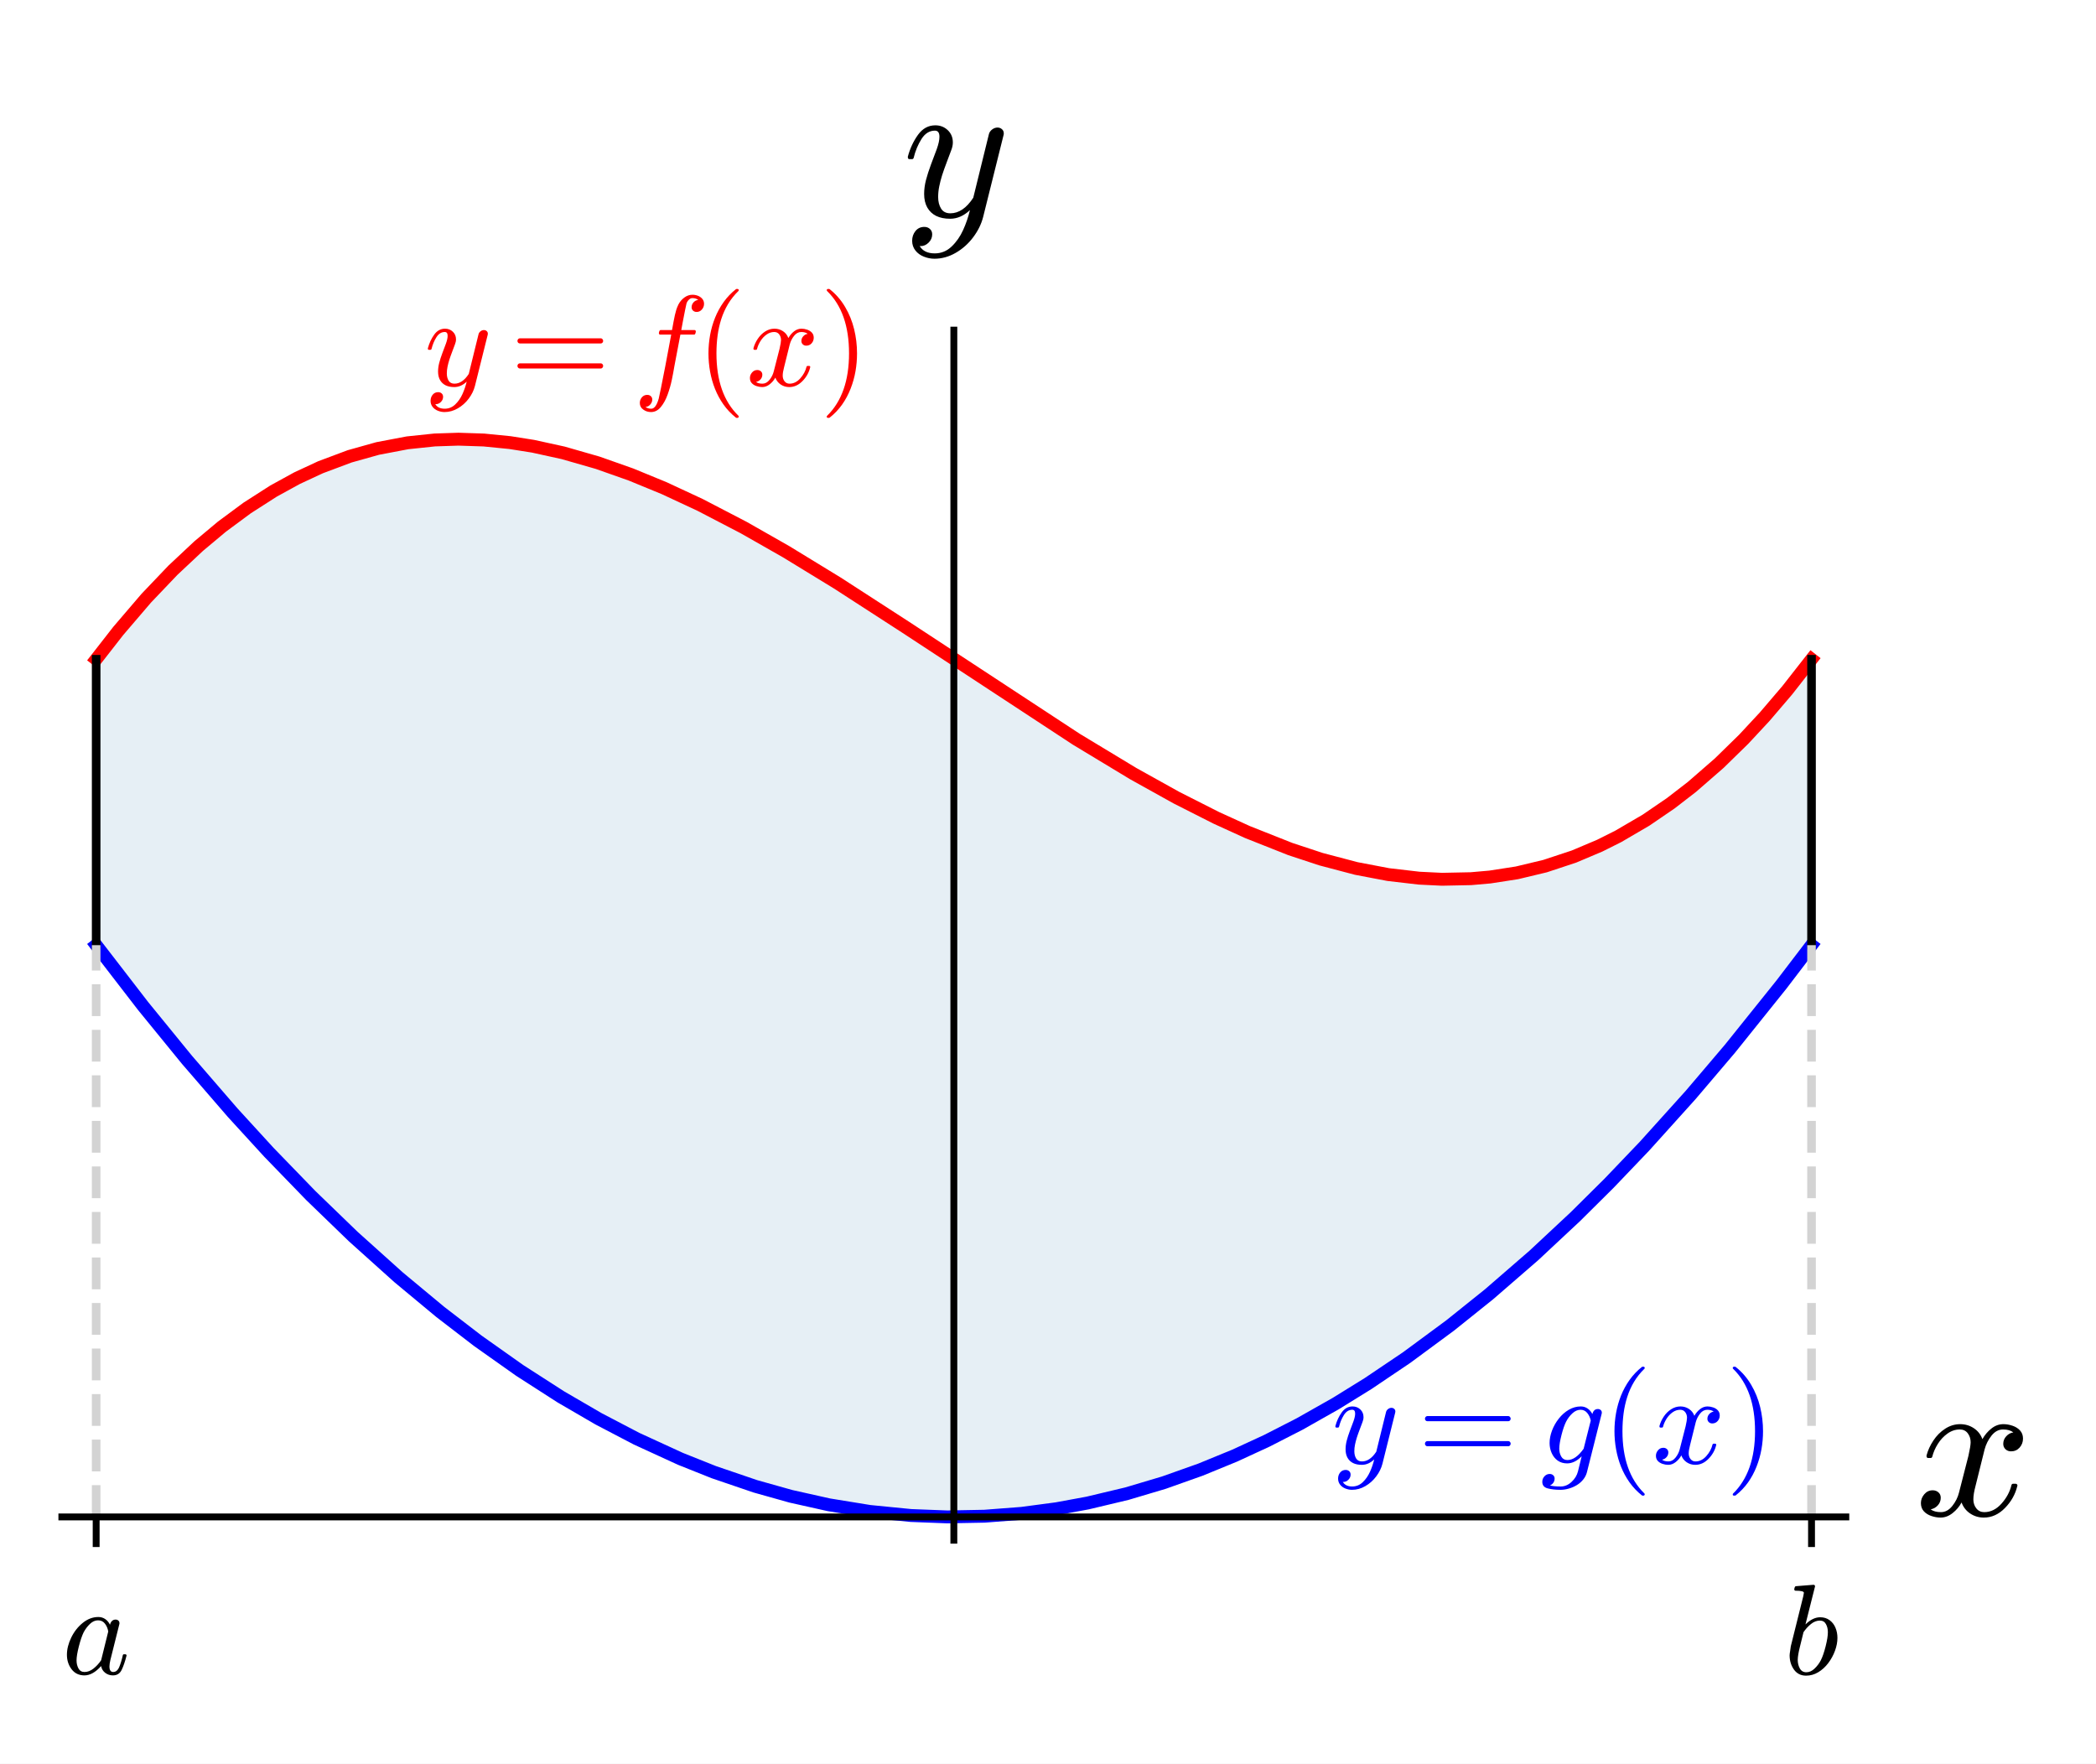
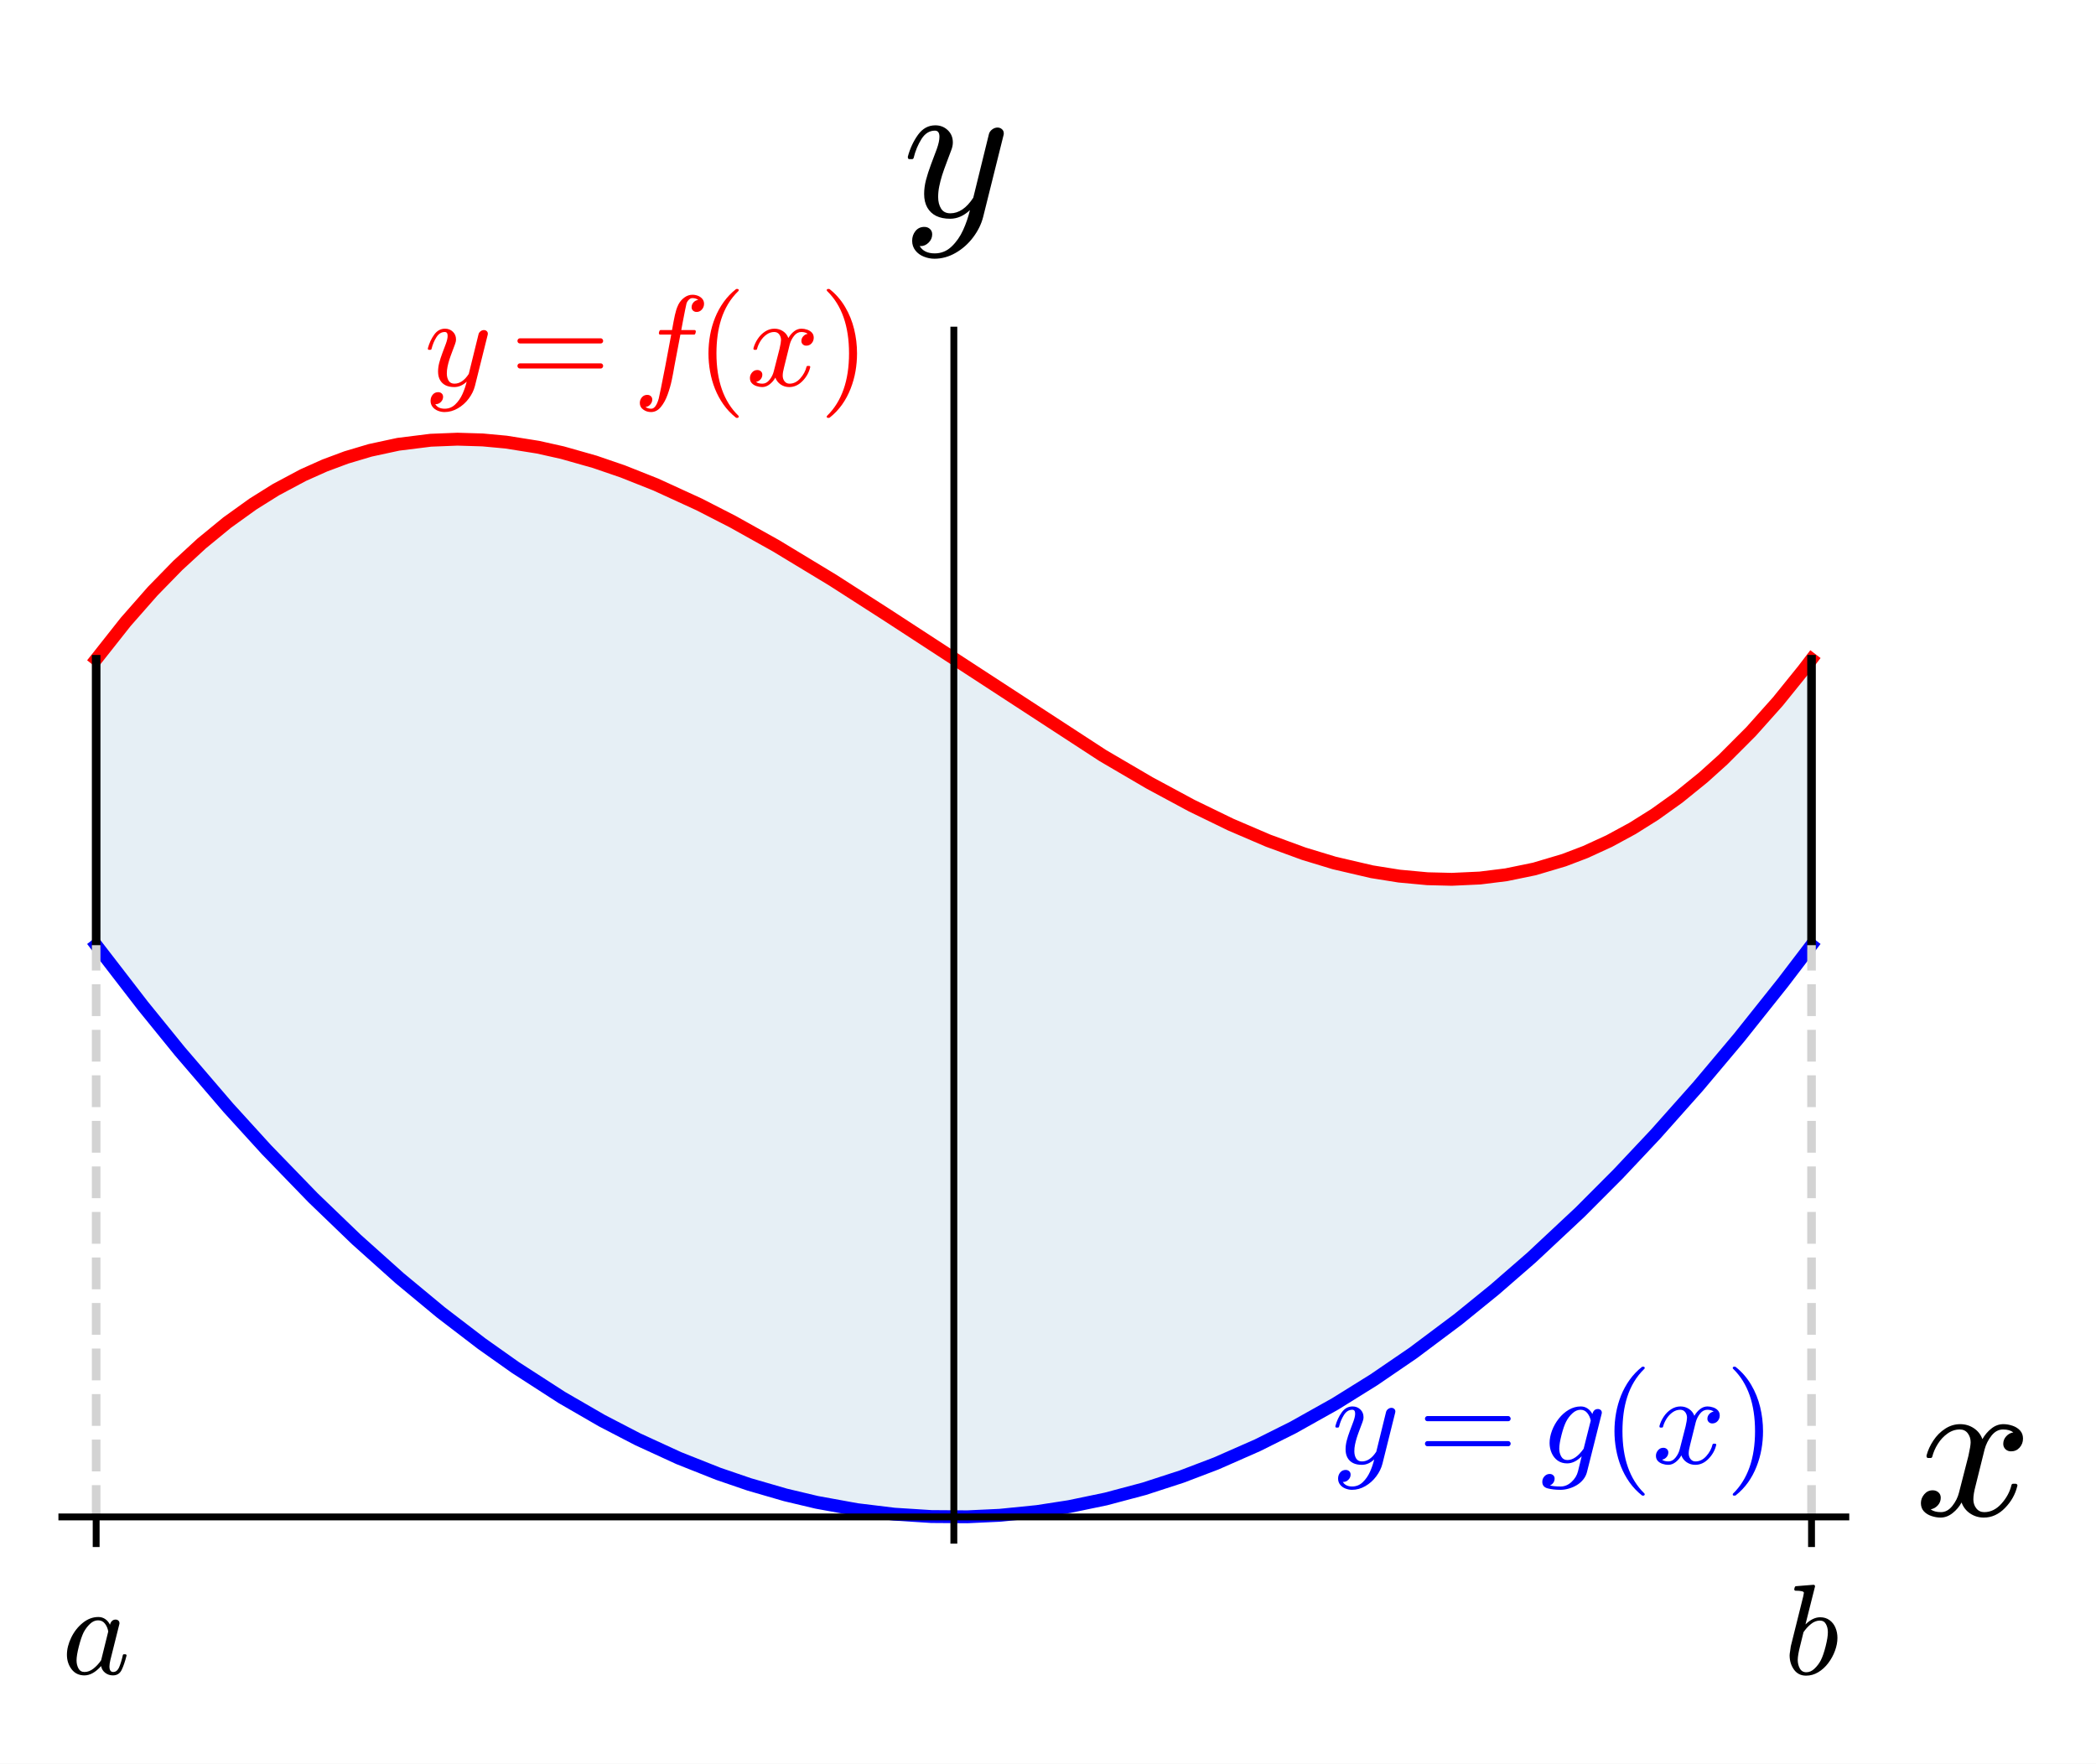
<svg xmlns="http://www.w3.org/2000/svg" xmlns:xlink="http://www.w3.org/1999/xlink" height="205.288pt" version="1.1" viewBox="0 0 243.975 205.288" width="243.975pt">
  <defs>
    <style type="text/css">
*{stroke-linecap:butt;stroke-linejoin:round;}
  </style>
  </defs>
  <g id="figure_1">
    <g id="patch_1">
      <path d="M 0 205.288  L 243.975 205.288  L 243.975 0  L 0 0  z " style="fill:#ffffff;" />
    </g>
    <g id="axes_1">
      <g id="patch_2">
        <path d="M 7.2 179.28  L 214.855 179.28  L 214.855 38.428  L 7.2 38.428  z " style="fill:#ffffff;" />
      </g>
      <g id="patch_3">
-         <path clip-path="url(#p6681155e46)" d="M 210.862 110.015  L 209.446 111.89  L 208.825 112.704  L 208.054 113.706  L 206.74 115.397  L 206.129 116.176  L 204.425 118.321  L 203.471 119.505  L 202.747 120.395  L 201.351 122.092  L 200.728 122.841  L 199.62 124.16  L 199.282 124.559  L 197.766 126.331  L 196.516 127.768  L 195.951 128.411  L 194.389 130.167  L 193.451 131.205  L 192.884 131.827  L 191.667 133.148  L 190.381 134.522  L 189.579 135.367  L 188.503 136.489  L 187.569 137.449  L 186.537 138.497  L 185.734 139.303  L 184.528 140.496  L 183.737 141.269  L 183.035 141.947  L 181.443 143.461  L 180.659 144.194  L 179.506 145.257  L 178.254 146.392  L 177.654 146.929  L 177.027 147.484  L 176.214 148.196  L 175.13 149.131  L 173.672 150.366  L 173.088 150.852  L 171.819 151.893  L 170.4 153.032  L 169.567 153.687  L 169.152 154.011  L 167.251 155.463  L 167.189 155.509  L 165.943 156.433  L 164.216 157.68  L 163.237 158.369  L 162.904 158.601  L 161.593 159.497  L 160.606 160.158  L 159.314 161.002  L 158.449 161.555  L 157.93 161.881  L 156.603 162.701  L 155.701 163.245  L 154.56 163.916  L 153.544 164.5  L 152.721 164.963  L 152.061 165.328  L 150.18 166.335  L 149.482 166.696  L 148.543 167.173  L 147.437 167.719  L 146.287 168.269  L 145.218 168.765  L 144.332 169.164  L 143.404 169.572  L 143.135 169.687  L 141.463 170.385  L 140.802 170.651  L 139.901 171.004  L 138.867 171.396  L 137.328 171.952  L 136.659 172.184  L 135.937 172.428  L 134.462 172.904  L 133.947 173.063  L 132.335 173.539  L 132.086 173.61  L 130.112 174.139  L 129.91 174.19  L 128.46 174.542  L 127.576 174.742  L 126.704 174.93  L 125.191 175.232  L 124.241 175.405  L 123.847 175.474  L 122.254 175.73  L 121.81 175.795  L 120.226 176.006  L 119.341 176.11  L 118.975 176.15  L 117.697 176.274  L 116.128 176.398  L 115.153 176.458  L 114.278 176.501  L 113.35 176.535  L 112.324 176.56  L 111.329 176.571  L 110.253 176.567  L 109.639 176.558  L 108.546 176.53  L 107.136 176.47  L 106.446 176.431  L 105.299 176.352  L 104.301 176.269  L 103.104 176.152  L 102.08 176.037  L 101.292 175.938  L 100.656 175.853  L 99.014 175.607  L 98.412 175.508  L 97.62 175.371  L 96.928 175.244  L 95.284 174.916  L 94.745 174.801  L 92.997 174.4  L 92.909 174.379  L 91.033 173.902  L 90.35 173.716  L 89.414 173.452  L 88.207 173.094  L 87.005 172.718  L 86.142 172.436  L 85.249 172.134  L 83.949 171.675  L 83.674 171.575  L 82.621 171.183  L 81.284 170.664  L 80.372 170.296  L 79.845 170.078  L 78.44 169.48  L 77.813 169.204  L 76.678 168.692  L 75.29 168.043  L 74.663 167.741  L 73.634 167.234  L 72.096 166.45  L 71.33 166.048  L 70.126 165.4  L 69.511 165.061  L 68.613 164.558  L 67.178 163.731  L 66.328 163.229  L 65.142 162.511  L 64.206 161.932  L 63.749 161.645  L 62.255 160.687  L 61.781 160.376  L 59.886 159.106  L 59.485 158.831  L 58.469 158.125  L 57.487 157.429  L 55.858 156.246  L 55.141 155.715  L 54.358 155.126  L 53.231 154.265  L 52.694 153.848  L 51.529 152.932  L 49.852 151.58  L 49.048 150.919  L 48.502 150.465  L 47.236 149.397  L 46.402 148.682  L 45.208 147.642  L 44.291 146.83  L 43.27 145.914  L 42.17 144.91  L 41.47 144.263  L 40.622 143.47  L 39.316 142.231  L 37.887 140.849  L 37.101 140.076  L 36.334 139.316  L 35.599 138.578  L 34.395 137.356  L 33.469 136.403  L 31.984 134.85  L 30.896 133.693  L 30.122 132.861  L 29.235 131.897  L 28.202 130.762  L 26.761 129.154  L 26.606 128.979  L 25.547 127.778  L 24.334 126.383  L 23.068 124.907  L 22.368 124.081  L 20.888 122.314  L 20.031 121.277  L 19.326 120.417  L 17.723 118.437  L 17.005 117.538  L 16.27 116.612  L 14.727 114.644  L 14.285 114.074  L 13.447 112.986  L 11.728 110.727  L 11.193 110.015  L 11.193 76.737  L 12.012 75.659  L 13.096 74.272  L 13.77 73.434  L 14.771 72.22  L 15.637 71.202  L 16.503 70.212  L 17.028 69.627  L 17.986 68.584  L 19.014 67.503  L 20.13 66.374  L 21.27 65.267  L 22.032 64.554  L 23.121 63.57  L 23.805 62.974  L 24.489 62.393  L 25.068 61.915  L 25.827 61.306  L 26.93 60.455  L 27.637 59.932  L 28.344 59.425  L 28.765 59.131  L 29.493 58.636  L 30.221 58.159  L 30.976 57.683  L 31.73 57.225  L 31.841 57.159  L 32.727 56.647  L 33.613 56.16  L 33.875 56.021  L 34.579 55.657  L 35.283 55.308  L 35.789 55.067  L 36.551 54.718  L 37.313 54.386  L 38.368 53.956  L 39.064 53.689  L 39.76 53.437  L 40.701 53.118  L 41.55 52.852  L 42.033 52.709  L 42.883 52.474  L 43.959 52.204  L 45.175 51.937  L 46.342 51.717  L 47.437 51.543  L 48.048 51.46  L 48.944 51.354  L 49.775 51.274  L 50.606 51.211  L 51.418 51.165  L 52.273 51.134  L 53.361 51.12  L 54.147 51.126  L 55.33 51.163  L 56.318 51.217  L 57.03 51.27  L 58.552 51.419  L 59.368 51.519  L 59.938 51.597  L 60.779 51.724  L 61.62 51.866  L 62.048 51.943  L 63.353 52.202  L 64.6 52.479  L 65.545 52.709  L 66.689 53.008  L 67.871 53.342  L 68.012 53.384  L 69.573 53.866  L 69.965 53.993  L 71.236 54.424  L 72.195 54.766  L 73.437 55.23  L 73.998 55.447  L 75.831 56.189  L 76.825 56.611  L 77.297 56.817  L 78.595 57.397  L 79.438 57.786  L 80.143 58.118  L 81.466 58.757  L 82.443 59.243  L 83.706 59.887  L 84.819 60.469  L 85.374 60.764  L 86.569 61.41  L 87.052 61.675  L 87.966 62.183  L 89.228 62.897  L 90.511 63.637  L 91.49 64.211  L 92.327 64.708  L 93.163 65.209  L 94.045 65.743  L 95.581 66.686  L 96.509 67.263  L 97.473 67.868  L 98.166 68.305  L 99.768 69.326  L 100.973 70.102  L 101.996 70.765  L 102.267 70.941  L 103.239 71.576  L 104.779 72.588  L 105.421 73.011  L 106.742 73.885  L 107.956 74.691  L 109.012 75.394  L 109.405 75.656  L 110.918 76.664  L 111.53 77.072  L 112.66 77.825  L 113.161 78.159  L 114.687 79.173  L 115.054 79.417  L 116.288 80.234  L 117.734 81.188  L 118.743 81.85  L 119.652 82.444  L 120.19 82.794  L 121.386 83.568  L 122.923 84.555  L 123.142 84.695  L 124.764 85.722  L 125.283 86.047  L 126.847 87.018  L 128.027 87.742  L 128.733 88.169  L 129.877 88.856  L 130.827 89.418  L 131.924 90.058  L 132.717 90.514  L 133.564 90.996  L 134.597 91.574  L 135.949 92.316  L 136.953 92.855  L 137.694 93.246  L 138.705 93.77  L 139.699 94.275  L 140.251 94.55  L 141.582 95.199  L 142.54 95.652  L 143.437 96.066  L 144.576 96.577  L 145.218 96.857  L 146.951 97.585  L 148.029 98.016  L 148.853 98.334  L 149.866 98.711  L 150.194 98.829  L 151.144 99.163  L 152.094 99.482  L 152.208 99.52  L 153.771 100.009  L 155.088 100.389  L 155.743 100.567  L 156.457 100.752  L 157.869 101.09  L 158.651 101.261  L 159.799 101.492  L 160.699 101.654  L 161.596 101.8  L 162.596 101.943  L 163.871 102.096  L 164.269 102.137  L 165.184 102.217  L 166.099 102.279  L 167.126 102.327  L 167.84 102.347  L 169.133 102.352  L 169.966 102.335  L 171.222 102.278  L 171.973 102.226  L 173.172 102.114  L 173.436 102.084  L 174.72 101.916  L 175.781 101.745  L 176.575 101.598  L 177.331 101.443  L 178.087 101.272  L 178.367 101.205  L 179.109 101.017  L 179.851 100.814  L 180.882 100.507  L 182.092 100.108  L 183.204 99.705  L 184.036 99.38  L 184.876 99.031  L 186.208 98.435  L 186.663 98.219  L 187.541 97.784  L 188.364 97.356  L 189.602 96.671  L 190.273 96.281  L 190.943 95.876  L 191.594 95.469  L 192.258 95.039  L 192.923 94.595  L 193.675 94.075  L 194.477 93.499  L 195.279 92.903  L 195.898 92.427  L 196.949 91.59  L 198.174 90.566  L 198.431 90.344  L 199.476 89.42  L 200.118 88.833  L 200.76 88.231  L 201.41 87.606  L 202.061 86.965  L 202.971 86.044  L 203.407 85.592  L 204.507 84.418  L 205.404 83.428  L 206.301 82.408  L 206.557 82.111  L 207.3 81.235  L 208.044 80.337  L 208.901 79.275  L 209.394 78.651  L 210.128 77.705  L 210.862 76.737  z " style="fill:#cde0eb;opacity:0.5;" />
+         <path clip-path="url(#p7fbcb86a21)" d="M 210.862 110.015  L 209.954 111.22  L 209.259 112.136  L 207.785 114.054  L 206.452 115.765  L 206.137 116.165  L 204.367 118.394  L 204.094 118.733  L 203.01 120.072  L 201.501 121.911  L 200.395 123.24  L 199.409 124.41  L 198.56 125.406  L 197.785 126.309  L 196.535 127.747  L 195.984 128.374  L 195.054 129.424  L 194.129 130.456  L 192.343 132.417  L 191.808 132.995  L 191.082 133.776  L 190.089 134.831  L 188.564 136.426  L 188.109 136.895  L 186.904 138.126  L 185.301 139.734  L 184.274 140.745  L 183.861 141.148  L 182.958 142.02  L 181.765 143.157  L 180.336 144.493  L 179.536 145.23  L 179.251 145.49  L 177.526 147.042  L 176.251 148.163  L 175.998 148.383  L 175.11 149.148  L 174.161 149.955  L 172.67 151.198  L 171.51 152.144  L 170.4 153.032  L 170.089 153.278  L 168.776 154.302  L 168.1 154.82  L 166.919 155.711  L 166.012 156.383  L 164.707 157.329  L 163.269 158.346  L 162.935 158.579  L 162.006 159.217  L 160.843 160  L 159.628 160.798  L 158.211 161.705  L 157.966 161.859  L 156.248 162.916  L 155.524 163.35  L 154.86 163.742  L 154.171 164.142  L 152.696 164.977  L 152.051 165.333  L 150.818 165.998  L 149.63 166.62  L 148.557 167.166  L 147.261 167.805  L 147.073 167.895  L 145.65 168.566  L 144.498 169.09  L 144.075 169.278  L 143.082 169.71  L 141.432 170.398  L 140.967 170.586  L 139.221 171.263  L 138.208 171.638  L 137.278 171.97  L 136.376 172.28  L 135.413 172.6  L 134.803 172.796  L 133.765 173.119  L 132.823 173.399  L 131.112 173.878  L 130.16 174.127  L 129.258 174.352  L 128.46 174.542  L 127.723 174.71  L 126.083 175.058  L 125.83 175.108  L 124.971 175.273  L 123.782 175.485  L 122.222 175.735  L 121.953 175.774  L 120.923 175.917  L 119.675 176.072  L 118.446 176.204  L 117.242 176.313  L 116.675 176.358  L 115.653 176.428  L 114.191 176.504  L 113.923 176.515  L 112.609 176.555  L 111.118 176.571  L 110.339 176.568  L 109.971 176.564  L 108.362 176.524  L 107.886 176.505  L 106.858 176.455  L 105.432 176.362  L 104.229 176.263  L 103.225 176.165  L 102.156 176.046  L 101.327 175.943  L 100.729 175.863  L 99.607 175.7  L 98.725 175.561  L 97.948 175.429  L 96.033 175.07  L 95.539 174.969  L 94.453 174.737  L 93.103 174.426  L 92.358 174.244  L 91.787 174.099  L 90.679 173.806  L 88.994 173.329  L 88.023 173.037  L 87.089 172.745  L 86.15 172.438  L 85.011 172.051  L 84.908 172.015  L 83.785 171.615  L 82.325 171.07  L 81.366 170.696  L 80.114 170.19  L 79.139 169.781  L 78.231 169.389  L 77.475 169.053  L 76.096 168.423  L 75.025 167.916  L 74.034 167.433  L 73.035 166.932  L 71.934 166.366  L 71.796 166.293  L 69.898 165.275  L 69.569 165.093  L 68.756 164.639  L 67.246 163.771  L 66.585 163.382  L 64.999 162.423  L 64.185 161.919  L 63.18 161.283  L 62.165 160.628  L 61.408 160.13  L 60.529 159.543  L 59.428 158.792  L 58.589 158.208  L 57.487 157.429  L 56.324 156.588  L 55.629 156.077  L 53.979 154.839  L 53.804 154.705  L 52.378 153.602  L 51.492 152.902  L 50.702 152.27  L 49.14 150.995  L 47.961 150.011  L 47.319 149.468  L 46.235 148.538  L 45.369 147.783  L 44.048 146.613  L 43.416 146.045  L 42.024 144.776  L 41.73 144.504  L 40.213 143.084  L 39.581 142.484  L 38.297 141.248  L 37.691 140.656  L 36.662 139.642  L 34.982 137.955  L 34.224 137.181  L 33.34 136.268  L 32.258 135.138  L 31.397 134.227  L 29.756 132.464  L 29.469 132.152  L 28.401 130.981  L 26.75 129.141  L 26.706 129.092  L 24.799 126.919  L 24.526 126.605  L 23.153 125.006  L 22.339 124.047  L 21.53 123.084  L 20.232 121.522  L 19.27 120.349  L 17.797 118.528  L 17.698 118.406  L 16.368 116.736  L 15.027 115.029  L 14.107 113.843  L 13.013 112.419  L 12.112 111.235  L 11.193 110.015  L 11.193 76.737  L 11.956 75.732  L 12.95 74.457  L 13.982 73.173  L 14.637 72.38  L 15.293 71.603  L 16.357 70.377  L 17.069 69.581  L 17.77 68.816  L 18.61 67.923  L 19.451 67.055  L 19.722 66.781  L 20.689 65.825  L 21.656 64.903  L 22.52 64.108  L 22.756 63.896  L 23.463 63.27  L 24.17 62.662  L 24.95 62.012  L 25.691 61.414  L 26.432 60.834  L 27.321 60.164  L 27.91 59.734  L 28.788 59.115  L 29.449 58.666  L 30.11 58.231  L 30.919 57.718  L 32.096 57.009  L 32.865 56.569  L 33.635 56.148  L 34.242 55.829  L 35.279 55.31  L 36.263 54.848  L 37.532 54.294  L 37.793 54.186  L 38.79 53.793  L 39.549 53.512  L 40.308 53.248  L 41.482 52.872  L 42.784 52.5  L 43.095 52.418  L 44.033 52.187  L 45.246 51.922  L 46.355 51.715  L 47.785 51.494  L 48.038 51.461  L 49.381 51.31  L 50.134 51.244  L 51.089 51.182  L 51.923 51.145  L 53.245 51.12  L 54.355 51.13  L 55.783 51.185  L 56.18 51.208  L 57.161 51.281  L 58.574 51.421  L 58.906 51.461  L 60.021 51.609  L 60.867 51.739  L 61.713 51.882  L 62.62 52.053  L 63.118 52.153  L 64.427 52.439  L 65.46 52.687  L 66.466 52.948  L 67.373 53.199  L 68.097 53.409  L 69.235 53.758  L 70.018 54.011  L 70.943 54.322  L 71.868 54.647  L 72.474 54.868  L 73.716 55.337  L 74.479 55.637  L 75.63 56.105  L 76.33 56.399  L 77.767 57.024  L 78.365 57.293  L 79.716 57.916  L 80.587 58.33  L 81.362 58.706  L 82.121 59.082  L 83.658 59.862  L 84.099 60.091  L 85.264 60.705  L 86.567 61.409  L 87.051 61.675  L 88.517 62.493  L 89.445 63.021  L 90.31 63.52  L 91.694 64.331  L 92.278 64.678  L 93.686 65.525  L 94.499 66.02  L 95.281 66.501  L 96.92 67.52  L 97.183 67.685  L 98.6 68.58  L 99.012 68.843  L 100.278 69.654  L 101.841 70.665  L 102.17 70.878  L 103.266 71.594  L 104.657 72.507  L 105.105 72.803  L 106.723 73.873  L 107.998 74.719  L 108.257 74.891  L 109.835 75.942  L 110.26 76.225  L 111.988 77.378  L 112.263 77.561  L 113.606 78.455  L 114.52 79.063  L 115.09 79.441  L 116.829 80.592  L 117.88 81.284  L 118.433 81.647  L 119.256 82.185  L 120.351 82.898  L 121.941 83.926  L 122.28 84.144  L 124.014 85.248  L 124.795 85.741  L 125.542 86.209  L 126.493 86.8  L 127.284 87.287  L 128.372 87.951  L 129.616 88.7  L 130.852 89.432  L 132.045 90.128  L 132.482 90.38  L 133.796 91.126  L 134.737 91.652  L 135.34 91.984  L 136.281 92.495  L 137.965 93.388  L 138.706 93.771  L 139.884 94.367  L 140.24 94.544  L 141.792 95.299  L 142.563 95.663  L 143.259 95.985  L 144.981 96.755  L 145.242 96.868  L 147.046 97.624  L 147.622 97.856  L 148.42 98.169  L 149.83 98.698  L 150.96 99.1  L 151.761 99.372  L 152.719 99.684  L 154.079 100.101  L 154.502 100.224  L 155.321 100.453  L 156.958 100.876  L 157.912 101.1  L 158.638 101.259  L 159.696 101.472  L 160.224 101.57  L 161.383 101.767  L 162.871 101.979  L 163.91 102.1  L 164.824 102.188  L 166.156 102.283  L 166.725 102.311  L 167.546 102.34  L 168.986 102.353  L 170.189 102.328  L 170.465 102.317  L 171.401 102.267  L 172.275 102.201  L 173.149 102.116  L 173.495 102.077  L 174.49 101.949  L 175.313 101.824  L 176.136 101.682  L 177.185 101.474  L 177.776 101.344  L 178.612 101.145  L 179.754 100.842  L 180.538 100.613  L 181.289 100.377  L 182.041 100.126  L 183.15 99.725  L 183.376 99.639  L 184.534 99.176  L 185.551 98.735  L 186.312 98.386  L 187.072 98.019  L 187.31 97.901  L 188.066 97.514  L 188.821 97.109  L 190.018 96.431  L 190.574 96.1  L 191.321 95.641  L 192.068 95.164  L 192.614 94.803  L 193.579 94.142  L 194.37 93.577  L 195.162 92.991  L 195.38 92.826  L 196.387 92.043  L 197.322 91.284  L 198.257 90.495  L 199.279 89.597  L 200.265 88.696  L 200.54 88.439  L 201.72 87.303  L 202.501 86.524  L 203.282 85.721  L 203.825 85.151  L 204.605 84.311  L 205.451 83.376  L 206.296 82.414  L 206.945 81.656  L 207.582 80.898  L 208.275 80.054  L 208.968 79.191  L 209.928 77.964  L 210.862 76.737  z " style="fill:#cde0eb;opacity:0.5;" />
      </g>
      <g id="matplotlib.axis_1">
        <g id="xtick_1">
          <g id="line2d_1">
            <defs>
-               <path d="M 0 0  L 0 3.5  " id="md419688542" style="stroke:#000000;stroke-width:0.8;" />
+               <path d="M 0 0  L 0 3.5  " id="m92820d88c0" style="stroke:#000000;stroke-width:0.8;" />
            </defs>
            <g>
-               <use style="stroke:#000000;stroke-width:0.8;" x="11.193" xlink:href="#md419688542" y="176.571" />
+               <use style="stroke:#000000;stroke-width:0.8;" x="11.193" xlink:href="#m92820d88c0" y="176.571" />
            </g>
          </g>
          <g id="text_1">
            <defs>
              <path d="M 17.391 -1.125  Q 11.078 -1.125 7.438 3.641  Q 3.812 8.406 3.812 14.891  Q 3.812 21.297 7.125 28.172  Q 10.453 35.062 16.094 39.625  Q 21.734 44.188 28.219 44.188  Q 31.203 44.188 33.547 42.578  Q 35.891 40.969 37.203 38.188  Q 38.328 42.188 41.609 42.188  Q 42.875 42.188 43.719 41.422  Q 44.578 40.672 44.578 39.406  Q 44.578 39.109 44.547 38.953  Q 44.531 38.812 44.484 38.625  L 37.5 10.688  Q 36.812 7.719 36.812 5.812  Q 36.812 1.516 39.703 1.516  Q 42.828 1.516 44.453 5.484  Q 46.094 9.469 47.219 14.703  Q 47.406 15.281 48 15.281  L 49.219 15.281  Q 49.609 15.281 49.844 14.938  Q 50.094 14.594 50.094 14.312  Q 48.344 7.328 46.266 3.094  Q 44.188 -1.125 39.5 -1.125  Q 36.141 -1.125 33.547 0.844  Q 30.953 2.828 30.328 6.109  Q 23.875 -1.125 17.391 -1.125  z M 17.484 1.516  Q 21.094 1.516 24.484 4.219  Q 27.875 6.938 30.328 10.594  Q 30.422 10.688 30.422 10.891  L 35.797 32.625  L 35.891 32.906  Q 35.297 36.469 33.312 39.031  Q 31.344 41.609 27.984 41.609  Q 24.609 41.609 21.703 38.844  Q 18.797 36.078 16.797 32.328  Q 14.844 28.328 13.062 21.344  Q 11.281 14.359 11.281 10.5  Q 11.281 7.031 12.766 4.266  Q 14.266 1.516 17.484 1.516  z " id="Cmmi10-97" />
            </defs>
            <g transform="translate(7.218368 194.969)scale(0.15 -0.15)">
              <use transform="translate(0 0.8125)" xlink:href="#Cmmi10-97" />
            </g>
          </g>
        </g>
        <g id="xtick_2">
          <g id="line2d_2">
            <g>
-               <use style="stroke:#000000;stroke-width:0.8;" x="210.862" xlink:href="#md419688542" y="176.571" />
+               <use style="stroke:#000000;stroke-width:0.8;" x="210.862" xlink:href="#m92820d88c0" y="176.571" />
            </g>
          </g>
          <g id="text_2">
            <defs>
              <path d="M 17.281 -1.125  Q 11.234 -1.125 7.859 3.609  Q 4.5 8.344 4.5 14.703  Q 4.5 15.625 4.953 18.328  Q 5.422 21.047 5.422 21.688  L 15.094 60.5  Q 15.484 62.203 15.578 63.188  Q 15.578 64.797 9.078 64.797  Q 8.109 64.797 8.109 66.109  Q 8.156 66.359 8.328 66.984  Q 8.5 67.625 8.766 67.969  Q 9.031 68.312 9.516 68.312  L 23 69.391  Q 24.219 69.391 24.219 68.109  L 16.797 38.625  Q 22.469 44.188 28.219 44.188  Q 32.469 44.188 35.516 41.938  Q 38.578 39.703 40.094 36.031  Q 41.609 32.375 41.609 28.219  Q 41.609 23.391 39.719 18.234  Q 37.844 13.094 34.516 8.672  Q 31.203 4.25 26.75 1.562  Q 22.312 -1.125 17.281 -1.125  z M 17.484 1.516  Q 20.906 1.516 23.875 4.375  Q 26.859 7.234 28.719 10.797  Q 30.719 14.797 32.453 21.656  Q 34.188 28.516 34.188 32.625  Q 34.188 36.188 32.688 38.891  Q 31.203 41.609 27.984 41.609  Q 24.359 41.609 21.062 38.938  Q 17.781 36.281 15.281 32.625  L 12.5 21.297  Q 10.891 14.984 10.797 11.188  Q 10.797 7.422 12.422 4.469  Q 14.062 1.516 17.484 1.516  z " id="Cmmi10-98" />
            </defs>
            <g transform="translate(207.6368 194.969)scale(0.15 -0.15)">
              <use transform="translate(0 0.609375)" xlink:href="#Cmmi10-98" />
            </g>
          </g>
        </g>
        <g id="text_3">
          <defs>
            <path d="M 7.812 2.875  Q 9.578 1.516 12.797 1.516  Q 15.922 1.516 18.312 4.516  Q 20.703 7.516 21.578 11.078  L 26.125 28.812  Q 27.203 33.641 27.203 35.406  Q 27.203 37.891 25.812 39.75  Q 24.422 41.609 21.922 41.609  Q 18.75 41.609 15.969 39.625  Q 13.188 37.641 11.281 34.594  Q 9.375 31.547 8.594 28.422  Q 8.406 27.781 7.812 27.781  L 6.594 27.781  Q 5.812 27.781 5.812 28.719  L 5.812 29  Q 6.781 32.719 9.125 36.25  Q 11.469 39.797 14.859 41.984  Q 18.266 44.188 22.125 44.188  Q 25.781 44.188 28.734 42.234  Q 31.688 40.281 32.906 36.922  Q 34.625 39.984 37.281 42.078  Q 39.938 44.188 43.109 44.188  Q 45.266 44.188 47.5 43.422  Q 49.75 42.672 51.172 41.109  Q 52.594 39.547 52.594 37.203  Q 52.594 34.672 50.953 32.828  Q 49.312 31 46.781 31  Q 45.172 31 44.094 32.031  Q 43.016 33.062 43.016 34.625  Q 43.016 36.719 44.453 38.297  Q 45.906 39.891 47.906 40.188  Q 46.094 41.609 42.922 41.609  Q 39.703 41.609 37.328 38.625  Q 34.969 35.641 33.984 31.984  L 29.594 14.312  Q 28.516 10.297 28.516 7.719  Q 28.516 5.172 29.953 3.344  Q 31.391 1.516 33.797 1.516  Q 38.484 1.516 42.156 5.641  Q 45.844 9.766 47.016 14.703  Q 47.219 15.281 47.797 15.281  L 49.031 15.281  Q 49.422 15.281 49.656 15.016  Q 49.906 14.75 49.906 14.406  Q 49.906 14.312 49.812 14.109  Q 48.391 8.156 43.844 3.516  Q 39.312 -1.125 33.594 -1.125  Q 29.938 -1.125 26.984 0.844  Q 24.031 2.828 22.797 6.203  Q 21.234 3.266 18.469 1.062  Q 15.719 -1.125 12.594 -1.125  Q 10.453 -1.125 8.172 -0.359  Q 5.906 0.391 4.484 1.953  Q 3.078 3.516 3.078 5.906  Q 3.078 8.25 4.703 10.172  Q 6.344 12.109 8.797 12.109  Q 10.453 12.109 11.578 11.109  Q 12.703 10.109 12.703 8.5  Q 12.703 6.391 11.297 4.828  Q 9.906 3.266 7.812 2.875  z " id="Cmmi10-120" />
          </defs>
          <g transform="translate(222.8551 176.5713)scale(0.24 -0.24)">
            <use transform="translate(0 0.8125)" xlink:href="#Cmmi10-120" />
          </g>
        </g>
      </g>
      <g id="matplotlib.axis_2">
        <g id="text_4">
          <defs>
            <path d="M 8.406 -14.312  Q 10.5 -17.922 15.719 -17.922  Q 20.453 -17.922 23.922 -14.594  Q 27.391 -11.281 29.516 -6.562  Q 31.641 -1.859 32.812 3.078  Q 28.375 -1.125 23.188 -1.125  Q 19.234 -1.125 16.453 0.234  Q 13.672 1.609 12.125 4.312  Q 10.594 7.031 10.594 10.891  Q 10.594 14.156 11.469 17.594  Q 12.359 21.047 13.938 25.266  Q 15.531 29.5 16.703 32.625  Q 18.016 36.281 18.016 38.625  Q 18.016 41.609 15.828 41.609  Q 11.859 41.609 9.297 37.531  Q 6.734 33.453 5.516 28.422  Q 5.328 27.781 4.688 27.781  L 3.516 27.781  Q 2.688 27.781 2.688 28.719  L 2.688 29  Q 4.297 34.969 7.609 39.578  Q 10.938 44.188 16.016 44.188  Q 19.578 44.188 22.047 41.844  Q 24.516 39.5 24.516 35.891  Q 24.516 34.031 23.688 31.984  Q 23.25 30.766 21.688 26.656  Q 20.125 22.562 19.281 19.875  Q 18.453 17.188 17.922 14.594  Q 17.391 12.016 17.391 9.422  Q 17.391 6.109 18.797 3.812  Q 20.219 1.516 23.297 1.516  Q 29.5 1.516 34.422 9.078  L 42 39.891  Q 42.328 41.219 43.547 42.156  Q 44.781 43.109 46.188 43.109  Q 47.406 43.109 48.312 42.328  Q 49.219 41.547 49.219 40.281  Q 49.219 39.703 49.125 39.5  L 39.203 -0.297  Q 37.891 -5.422 34.375 -10.109  Q 30.859 -14.797 25.906 -17.656  Q 20.953 -20.516 15.578 -20.516  Q 12.984 -20.516 10.438 -19.5  Q 7.906 -18.5 6.344 -16.5  Q 4.781 -14.5 4.781 -11.812  Q 4.781 -9.078 6.391 -7.078  Q 8.016 -5.078 10.688 -5.078  Q 12.312 -5.078 13.406 -6.078  Q 14.5 -7.078 14.5 -8.688  Q 14.5 -10.984 12.781 -12.688  Q 11.078 -14.406 8.797 -14.406  Q 8.688 -14.359 8.594 -14.328  Q 8.5 -14.312 8.406 -14.312  z " id="Cmmi10-121" />
          </defs>
          <g transform="translate(105.0276 25.3875)scale(0.24 -0.24)">
            <use transform="translate(0 0.8125)" xlink:href="#Cmmi10-121" />
          </g>
        </g>
      </g>
      <g id="line2d_3">
-         <path clip-path="url(#p6681155e46)" d="M 11.193 76.737  L 13.77 73.434  L 17.028 69.627  L 20.13 66.374  L 23.121 63.57  L 25.827 61.306  L 28.765 59.131  L 31.841 57.159  L 34.579 55.657  L 37.313 54.386  L 40.701 53.118  L 43.959 52.204  L 47.437 51.543  L 50.606 51.211  L 53.361 51.12  L 56.318 51.217  L 59.368 51.519  L 62.048 51.943  L 65.545 52.709  L 69.573 53.866  L 73.437 55.23  L 77.297 56.817  L 81.466 58.757  L 86.569 61.41  L 91.49 64.211  L 97.473 67.868  L 105.421 73.011  L 125.283 86.047  L 131.924 90.058  L 136.953 92.855  L 141.582 95.199  L 145.218 96.857  L 150.194 98.829  L 153.771 100.009  L 157.869 101.09  L 161.596 101.8  L 165.184 102.217  L 167.84 102.347  L 171.222 102.278  L 173.436 102.084  L 176.575 101.598  L 179.851 100.814  L 183.204 99.705  L 186.208 98.435  L 188.364 97.356  L 191.594 95.469  L 194.477 93.499  L 196.949 91.59  L 200.118 88.833  L 202.971 86.044  L 205.404 83.428  L 208.044 80.337  L 210.862 76.737  L 210.862 76.737  " style="fill:none;stroke:#ff0000;stroke-linecap:square;stroke-width:1.5;" />
+         <path clip-path="url(#p7fbcb86a21)" d="M 11.193 76.737  L 14.637 72.38  L 17.77 68.816  L 20.689 65.825  L 23.463 63.27  L 26.432 60.834  L 29.449 58.666  L 32.096 57.009  L 35.279 55.31  L 37.793 54.186  L 40.308 53.248  L 43.095 52.418  L 46.355 51.715  L 50.134 51.244  L 53.245 51.12  L 56.18 51.208  L 58.906 51.461  L 62.62 52.053  L 65.46 52.687  L 69.235 53.758  L 72.474 54.868  L 76.33 56.399  L 81.362 58.706  L 85.264 60.705  L 90.31 63.52  L 96.92 67.52  L 103.266 71.594  L 128.372 87.951  L 133.796 91.126  L 138.706 93.771  L 143.259 95.985  L 147.622 97.856  L 151.761 99.372  L 155.321 100.453  L 159.696 101.472  L 162.871 101.979  L 166.156 102.283  L 168.986 102.353  L 172.275 102.201  L 175.313 101.824  L 178.612 101.145  L 182.041 100.126  L 184.534 99.176  L 187.31 97.901  L 190.018 96.431  L 192.614 94.803  L 195.38 92.826  L 198.257 90.495  L 200.54 88.439  L 203.825 85.151  L 206.945 81.656  L 209.928 77.964  L 210.862 76.737  L 210.862 76.737  " style="fill:none;stroke:#ff0000;stroke-linecap:square;stroke-width:1.5;" />
      </g>
      <g id="line2d_4">
-         <path clip-path="url(#p6681155e46)" d="M 11.193 110.015  L 16.661 117.106  L 21.771 123.372  L 27.087 129.52  L 31.31 134.135  L 36.189 139.171  L 41.115 143.932  L 46.394 148.675  L 51.25 152.71  L 55.621 156.071  L 60.501 159.523  L 65.282 162.597  L 69.663 165.146  L 74.097 167.464  L 79.216 169.814  L 83.089 171.359  L 87.923 173.007  L 92.067 174.171  L 96.481 175.158  L 101.235 175.931  L 106.036 176.405  L 110.276 176.568  L 114.589 176.487  L 118.927 176.155  L 122.991 175.615  L 126.597 174.952  L 131.171 173.862  L 135.476 172.58  L 139.737 171.067  L 143.71 169.438  L 147.453 167.711  L 151.277 165.754  L 155.511 163.358  L 159.244 161.047  L 163.733 158.022  L 168.792 154.289  L 173.314 150.664  L 178.555 146.121  L 183.384 141.61  L 187.299 137.725  L 191.416 133.418  L 196.781 127.466  L 201.364 122.076  L 207.358 114.605  L 210.862 110.015  L 210.862 110.015  " style="fill:none;stroke:#0000ff;stroke-linecap:square;stroke-width:1.5;" />
+         <path clip-path="url(#p7fbcb86a21)" d="M 11.193 110.015  L 16.64 117.079  L 20.928 122.362  L 26.562 128.929  L 31.011 133.817  L 36.433 139.414  L 41.49 144.281  L 46.512 148.777  L 51.318 152.763  L 56.078 156.408  L 59.99 159.177  L 65.395 162.666  L 70.064 165.366  L 74.238 167.533  L 79.009 169.725  L 83.613 171.552  L 87.205 172.782  L 91.433 174.007  L 95.07 174.871  L 99.747 175.722  L 104.086 176.25  L 108.421 176.526  L 112.6 176.555  L 116.366 176.381  L 120.718 175.944  L 124.441 175.37  L 128.712 174.483  L 133.163 173.299  L 137.559 171.871  L 141.561 170.346  L 146.375 168.228  L 150.514 166.159  L 155.427 163.407  L 159.921 160.608  L 164.485 157.489  L 169.732 153.558  L 173.966 150.119  L 178.255 146.391  L 183.903 141.107  L 188.348 136.649  L 192.707 132.02  L 197.643 126.473  L 202.439 120.771  L 207.535 114.377  L 210.862 110.015  L 210.862 110.015  " style="fill:none;stroke:#0000ff;stroke-linecap:square;stroke-width:1.5;" />
      </g>
      <g id="line2d_5">
-         <path clip-path="url(#p6681155e46)" d="M 11.193 110.015  L 11.193 76.737  " style="fill:none;stroke:#000000;stroke-linecap:square;" />
+         <path clip-path="url(#p7fbcb86a21)" d="M 11.193 110.015  L 11.193 76.737  " style="fill:none;stroke:#000000;stroke-linecap:square;" />
      </g>
      <g id="line2d_6">
-         <path clip-path="url(#p6681155e46)" d="M 210.862 110.015  L 210.862 76.737  " style="fill:none;stroke:#000000;stroke-linecap:square;" />
+         <path clip-path="url(#p7fbcb86a21)" d="M 210.862 110.015  L 210.862 76.737  " style="fill:none;stroke:#000000;stroke-linecap:square;" />
      </g>
      <g id="line2d_7">
-         <path clip-path="url(#p6681155e46)" d="M 11.193 176.571  L 11.193 110.015  " style="fill:none;stroke:#d3d3d3;stroke-dasharray:3.7,1.6;stroke-dashoffset:0;" />
+         <path clip-path="url(#p7fbcb86a21)" d="M 11.193 176.571  L 11.193 110.015  " style="fill:none;stroke:#d3d3d3;stroke-dasharray:3.7,1.6;stroke-dashoffset:0;" />
      </g>
      <g id="line2d_8">
-         <path clip-path="url(#p6681155e46)" d="M 210.862 176.571  L 210.862 110.015  " style="fill:none;stroke:#d3d3d3;stroke-dasharray:3.7,1.6;stroke-dashoffset:0;" />
+         <path clip-path="url(#p7fbcb86a21)" d="M 210.862 176.571  L 210.862 110.015  " style="fill:none;stroke:#d3d3d3;stroke-dasharray:3.7,1.6;stroke-dashoffset:0;" />
      </g>
      <g id="patch_4">
        <path d="M 111.028 179.28  L 111.028 38.428  " style="fill:none;stroke:#000000;stroke-linecap:square;stroke-linejoin:miter;stroke-width:0.8;" />
      </g>
      <g id="patch_5">
        <path d="M 7.2 176.571  L 214.855 176.571  " style="fill:none;stroke:#000000;stroke-linecap:square;stroke-linejoin:miter;stroke-width:0.8;" />
      </g>
      <g id="text_5">
        <defs>
          <path d="M 7.516 13.281  Q 6.688 13.281 6.141 13.906  Q 5.609 14.547 5.609 15.281  Q 5.609 16.109 6.141 16.688  Q 6.688 17.281 7.516 17.281  L 70.312 17.281  Q 71.047 17.281 71.578 16.688  Q 72.125 16.109 72.125 15.281  Q 72.125 14.547 71.578 13.906  Q 71.047 13.281 70.312 13.281  z M 7.516 32.719  Q 6.688 32.719 6.141 33.297  Q 5.609 33.891 5.609 34.719  Q 5.609 35.453 6.141 36.078  Q 6.688 36.719 7.516 36.719  L 70.312 36.719  Q 71.047 36.719 71.578 36.078  Q 72.125 35.453 72.125 34.719  Q 72.125 33.891 71.578 33.297  Q 71.047 32.719 70.312 32.719  z " id="Cmr10-61" />
          <path d="M 9.719 -16.5  Q 11.578 -17.922 14.203 -17.922  Q 17.781 -17.922 20.016 -10.016  Q 20.953 -6.203 25.094 15.094  L 29.688 39.594  L 21.094 39.594  Q 20.125 39.594 20.125 40.922  Q 20.516 43.109 21.391 43.109  L 30.328 43.109  L 31.5 49.609  Q 32.078 52.641 32.562 54.812  Q 33.062 56.984 33.625 58.828  Q 34.188 60.688 35.297 62.984  Q 37.016 66.266 39.922 68.391  Q 42.828 70.516 46.188 70.516  Q 48.391 70.516 50.469 69.703  Q 52.547 68.891 53.859 67.281  Q 55.172 65.672 55.172 63.484  Q 55.172 60.938 53.484 59.047  Q 51.812 57.172 49.422 57.172  Q 47.797 57.172 46.656 58.172  Q 45.516 59.188 45.516 60.797  Q 45.516 62.984 47 64.625  Q 48.484 66.266 50.688 66.5  Q 48.828 67.922 46.094 67.922  Q 44.578 67.922 43.234 66.5  Q 41.891 65.094 41.5 63.484  Q 40.875 60.938 38.719 49.703  L 37.5 43.109  L 47.797 43.109  Q 48.781 43.109 48.781 41.797  Q 48.734 41.547 48.578 40.938  Q 48.438 40.328 48.172 39.953  Q 47.906 39.594 47.516 39.594  L 36.812 39.594  L 32.172 15.188  Q 31.297 9.859 30.141 4.359  Q 29 -1.125 26.922 -6.906  Q 24.859 -12.703 21.625 -16.609  Q 18.406 -20.516 14.016 -20.516  Q 10.641 -20.516 7.984 -18.578  Q 5.328 -16.656 5.328 -13.484  Q 5.328 -10.938 6.953 -9.047  Q 8.594 -7.172 11.078 -7.172  Q 12.75 -7.172 13.859 -8.172  Q 14.984 -9.188 14.984 -10.797  Q 14.984 -12.938 13.391 -14.719  Q 11.812 -16.5 9.719 -16.5  z " id="Cmmi10-102" />
          <path d="M 31 -24.812  Q 25.438 -20.406 21.406 -14.719  Q 17.391 -9.031 14.812 -2.578  Q 12.25 3.859 10.984 10.891  Q 9.719 17.922 9.719 25  Q 9.719 32.172 10.984 39.203  Q 12.25 46.234 14.859 52.734  Q 17.484 59.234 21.531 64.891  Q 25.594 70.562 31 74.812  Q 31 75 31.5 75  L 32.422 75  Q 32.719 75 32.953 74.734  Q 33.203 74.469 33.203 74.125  Q 33.203 73.688 33.016 73.484  Q 28.125 68.703 24.875 63.234  Q 21.625 57.766 19.641 51.578  Q 17.672 45.406 16.797 38.781  Q 15.922 32.172 15.922 25  Q 15.922 -6.781 32.906 -23.297  Q 33.203 -23.578 33.203 -24.125  Q 33.203 -24.359 32.938 -24.672  Q 32.672 -25 32.422 -25  L 31.5 -25  Q 31 -25 31 -24.812  z " id="Cmr10-40" />
          <path d="M 6.5 -25  Q 5.609 -25 5.609 -24.125  Q 5.609 -23.688 5.812 -23.484  Q 22.906 -6.781 22.906 25  Q 22.906 56.781 6 73.297  Q 5.609 73.531 5.609 74.125  Q 5.609 74.469 5.875 74.734  Q 6.156 75 6.5 75  L 7.422 75  Q 7.719 75 7.906 74.812  Q 15.094 69.141 19.875 61.031  Q 24.656 52.938 26.875 43.75  Q 29.109 34.578 29.109 25  Q 29.109 17.922 27.906 11.062  Q 26.703 4.203 24.094 -2.453  Q 21.484 -9.125 17.484 -14.766  Q 13.484 -20.406 7.906 -24.812  Q 7.719 -25 7.422 -25  z " id="Cmr10-41" />
        </defs>
        <g style="fill:#ff0000;" transform="translate(49.40179 44.8862)scale(0.15 -0.15)">
          <use xlink:href="#Cmmi10-121" />
          <use transform="translate(66.58203 0)" xlink:href="#Cmr10-61" />
          <use transform="translate(161.8262 0)" xlink:href="#Cmmi10-102" />
          <use transform="translate(210.7031 0)" xlink:href="#Cmr10-40" />
          <use transform="translate(249.5215 0)" xlink:href="#Cmmi10-120" />
          <use transform="translate(306.6016 0)" xlink:href="#Cmr10-41" />
        </g>
      </g>
      <g id="text_6">
        <defs>
          <path d="M 1.422 -14.312  Q 1.422 -11.859 3.094 -10.031  Q 4.781 -8.203 7.172 -8.203  Q 8.797 -8.203 9.891 -9.203  Q 10.984 -10.203 10.984 -11.812  Q 10.984 -13.625 9.953 -15.062  Q 8.938 -16.5 7.328 -17.094  Q 10.016 -17.922 15.719 -17.922  Q 20.312 -17.922 24.125 -14.375  Q 27.938 -10.844 29.109 -6.203  L 31.984 5.516  Q 26.562 0 20.703 0  Q 16.406 0 13.344 2.188  Q 10.297 4.391 8.688 8.047  Q 7.078 11.719 7.078 15.828  Q 7.078 20.406 8.953 25.438  Q 10.844 30.469 14.234 34.766  Q 17.625 39.062 22.016 41.625  Q 26.422 44.188 31.297 44.188  Q 34.234 44.188 36.578 42.578  Q 38.922 40.969 40.281 38.281  Q 41.266 42.188 44.578 42.188  Q 45.844 42.188 46.719 41.422  Q 47.609 40.672 47.609 39.406  Q 47.609 39.109 47.578 38.953  Q 47.562 38.812 47.516 38.625  L 36.078 -6.781  Q 35.297 -9.906 33.203 -12.5  Q 31.109 -15.094 28.266 -16.828  Q 25.438 -18.562 22.062 -19.531  Q 18.703 -20.516 15.578 -20.516  Q 9.859 -20.516 5.641 -19.406  Q 1.422 -18.312 1.422 -14.312  z M 20.906 2.594  Q 27.297 2.594 33.5 11.375  L 39.016 33.203  Q 38.328 36.672 36.281 39.141  Q 34.234 41.609 31.109 41.609  Q 27.781 41.609 24.828 38.891  Q 21.875 36.188 19.922 32.422  Q 18.062 28.812 16.328 22.047  Q 14.594 15.281 14.594 11.375  Q 14.594 7.953 16.156 5.266  Q 17.719 2.594 20.906 2.594  z " id="Cmmi10-103" />
        </defs>
        <g style="fill:#0000ff;" transform="translate(155.0365 170.3379)scale(0.15 -0.15)">
          <use xlink:href="#Cmmi10-121" />
          <use transform="translate(66.58203 0)" xlink:href="#Cmr10-61" />
          <use transform="translate(161.8262 0)" xlink:href="#Cmmi10-103" />
          <use transform="translate(209.5312 0)" xlink:href="#Cmr10-40" />
          <use transform="translate(248.3496 0)" xlink:href="#Cmmi10-120" />
          <use transform="translate(305.4297 0)" xlink:href="#Cmr10-41" />
        </g>
      </g>
    </g>
  </g>
  <defs>
-     <clipPath id="p6681155e46">
+     <clipPath id="p7fbcb86a21">
      <rect height="140.852" width="207.655" x="7.2" y="38.428" />
    </clipPath>
  </defs>
</svg>
